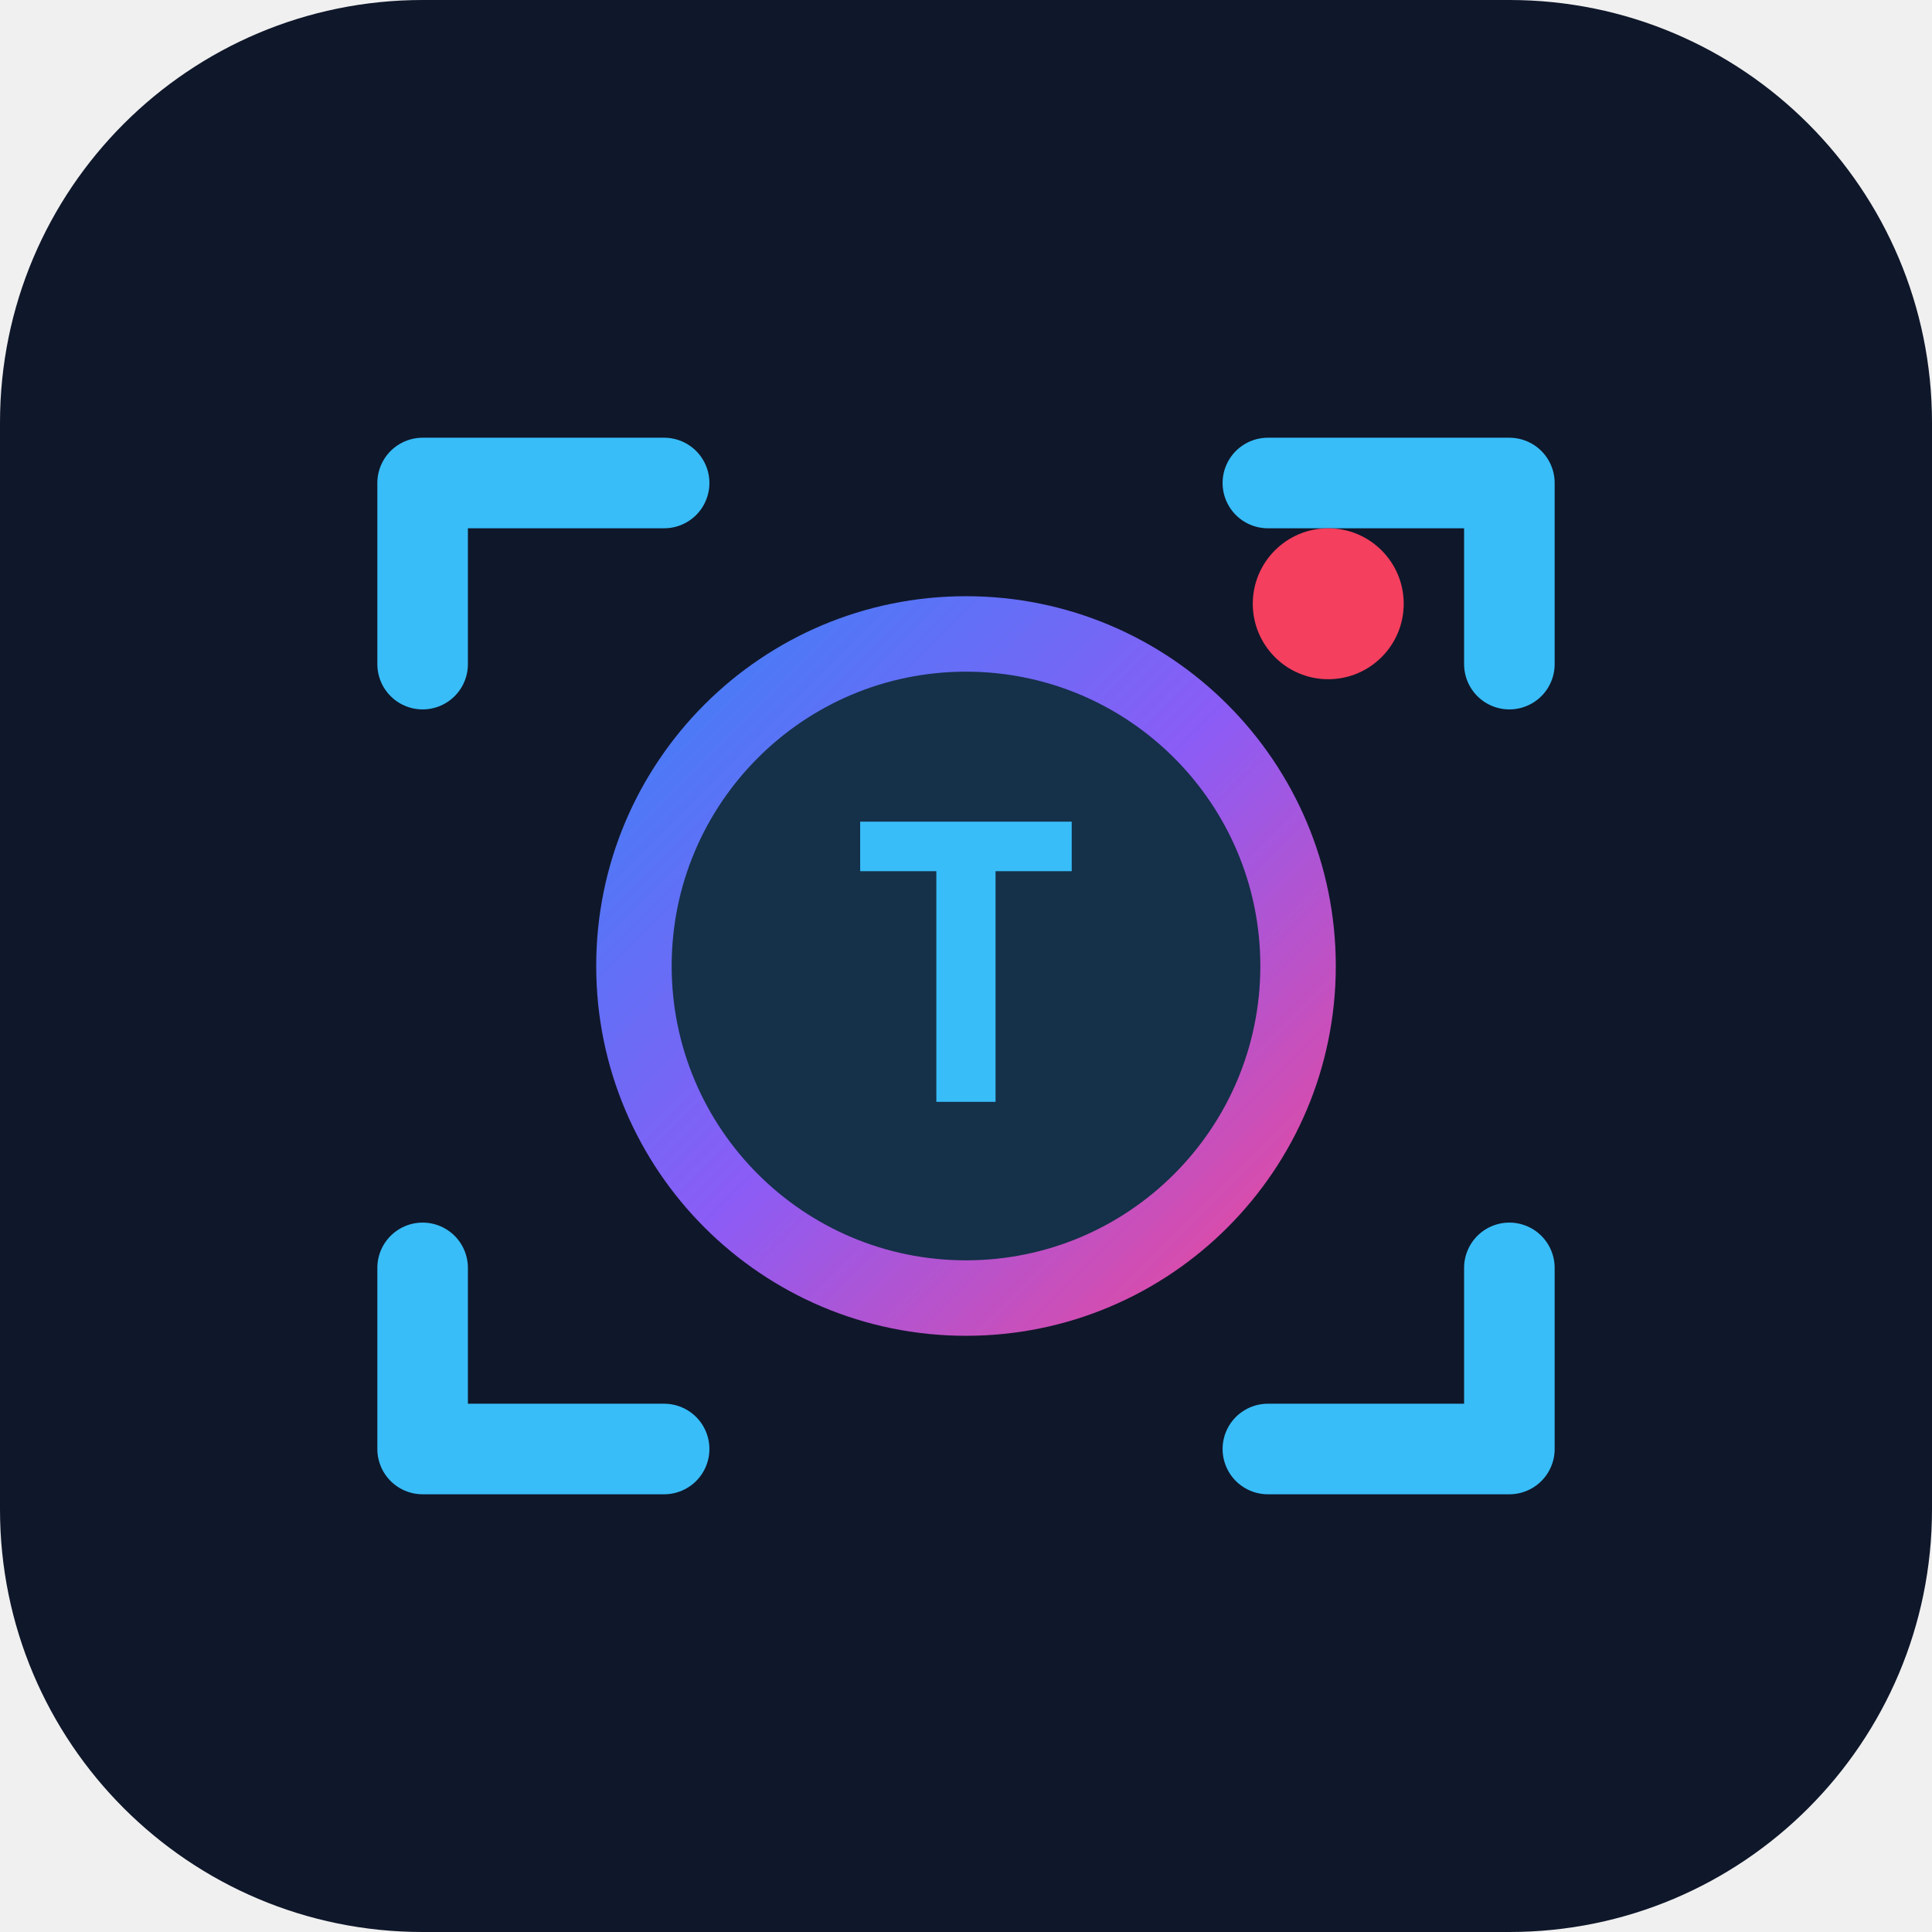
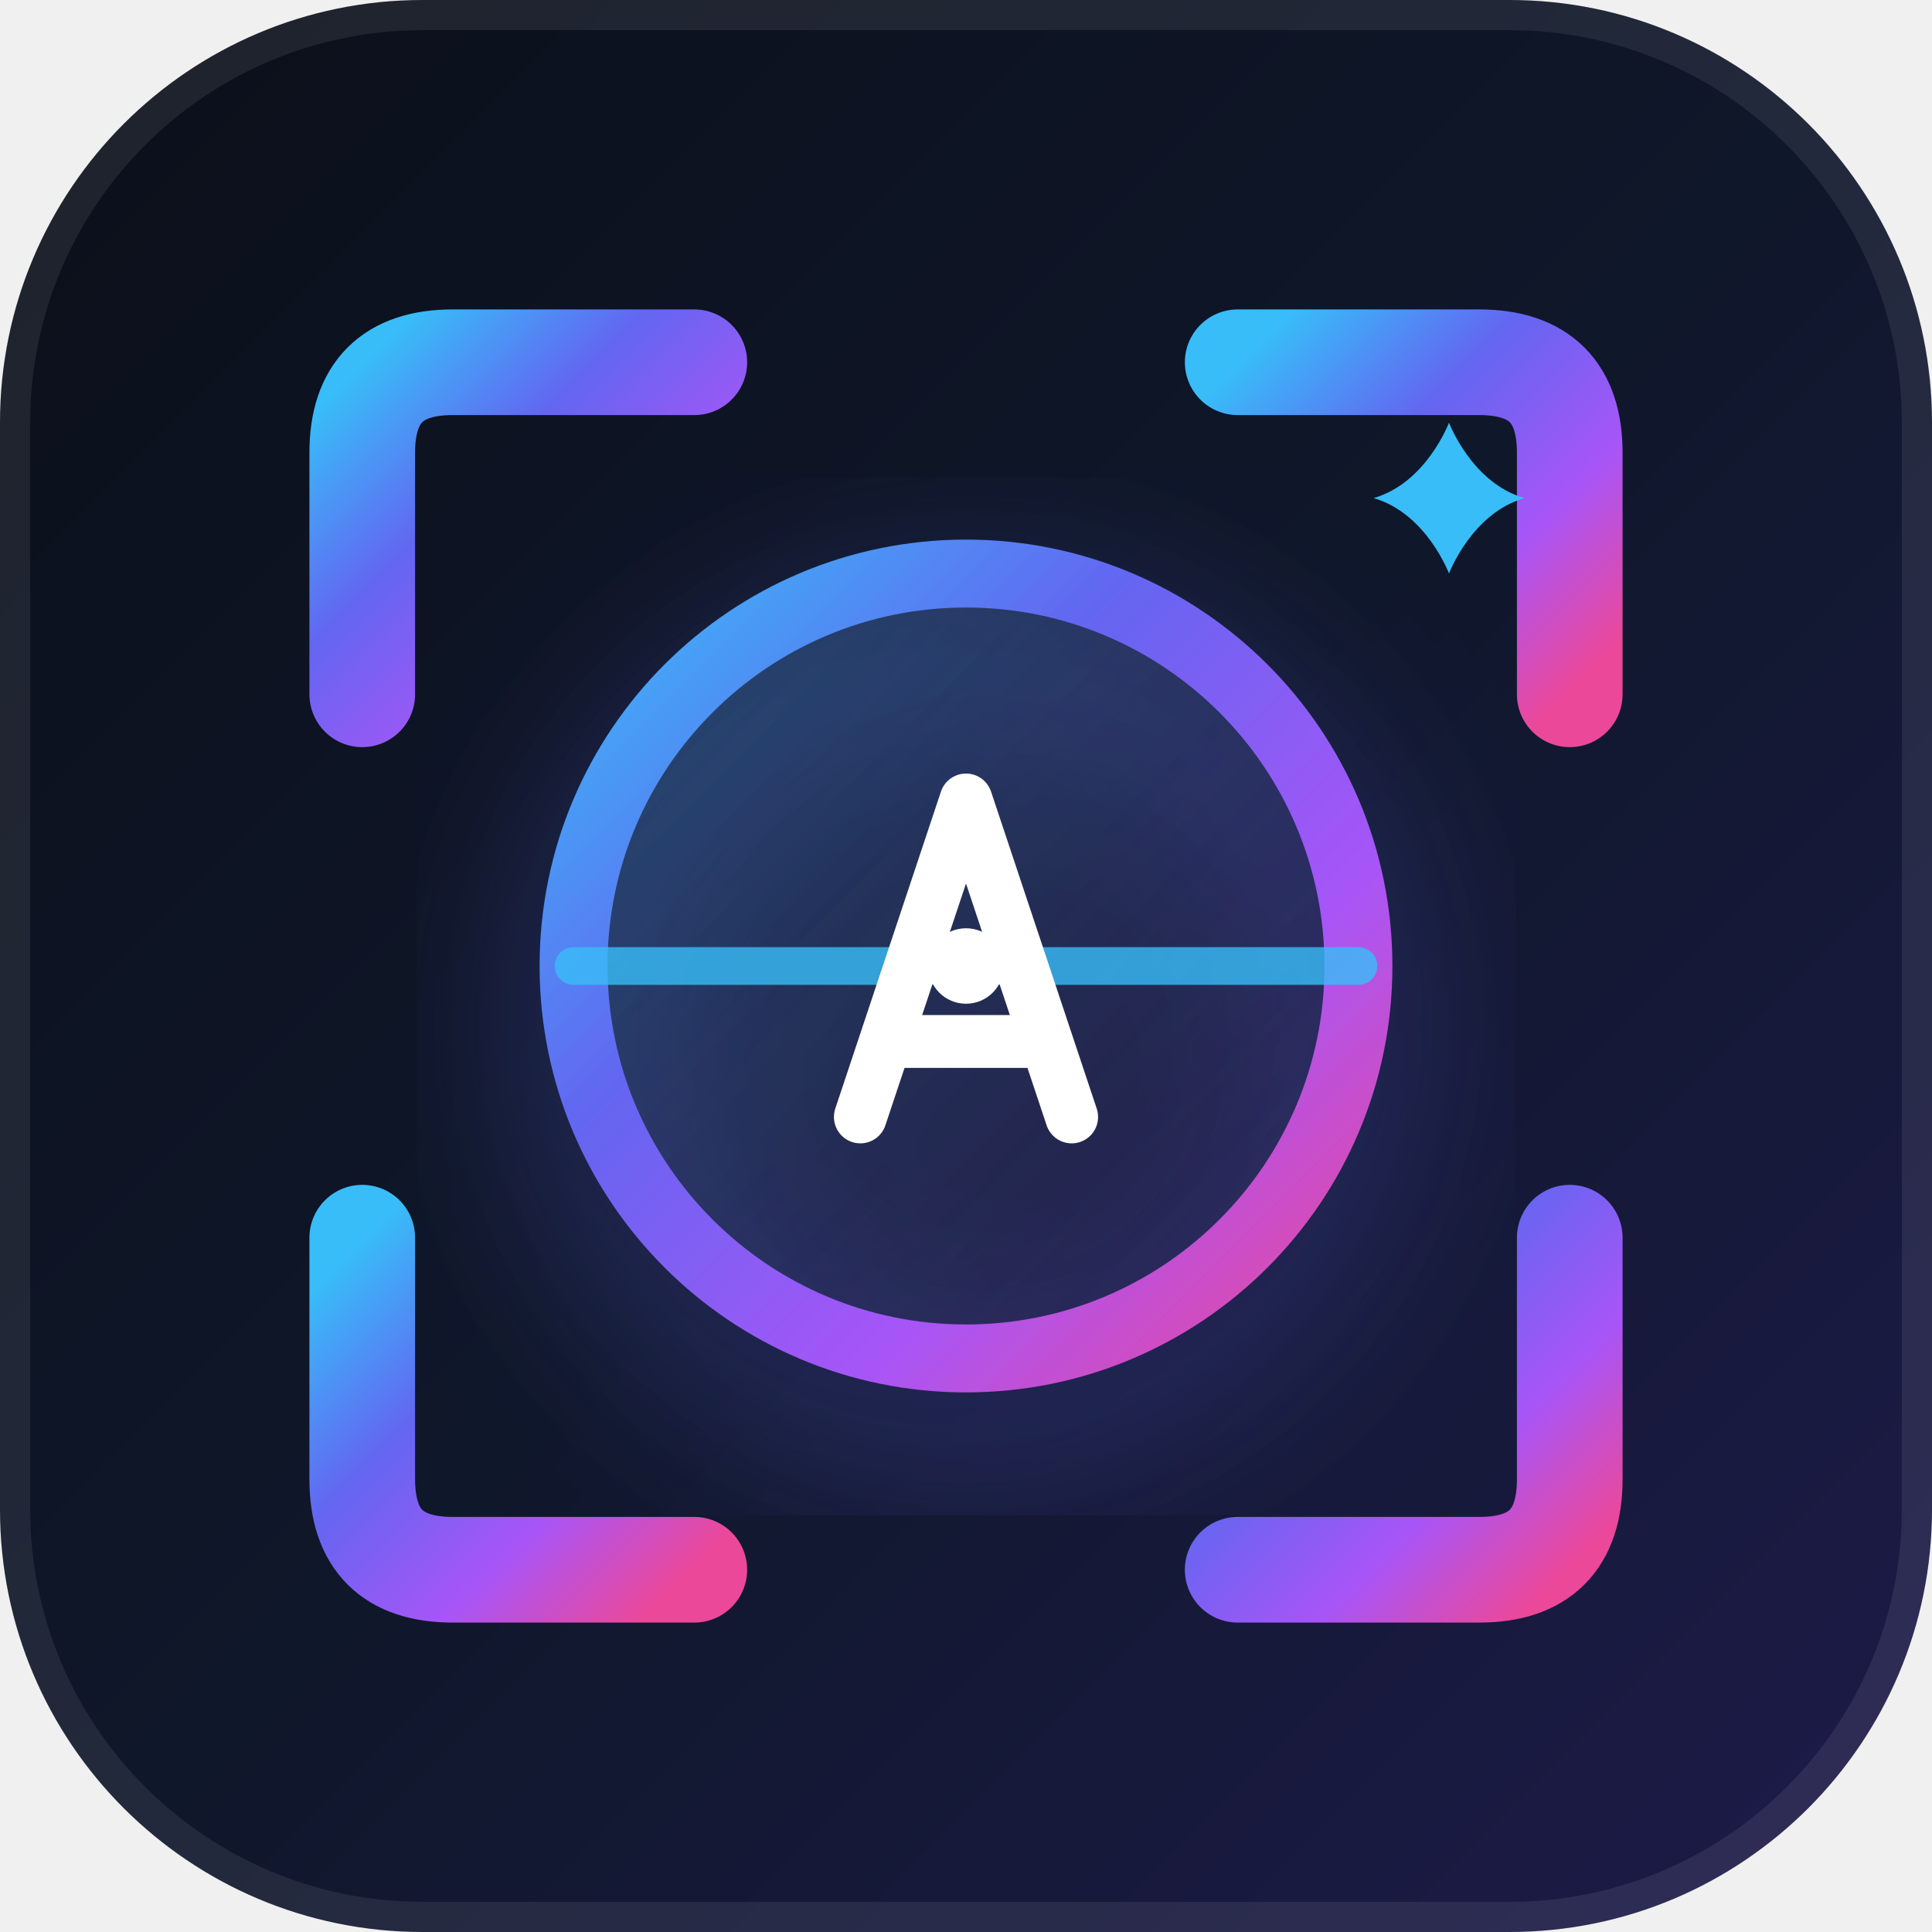
- <svg xmlns="http://www.w3.org/2000/svg" viewBox="0 0 128 128">
+ <svg xmlns="http://www.w3.org/2000/svg" viewBox="0 0 128 128" fill="none">
  <defs>
-     <linearGradient id="grad" x1="0%" y1="0%" x2="100%" y2="100%">
-       <stop offset="0%" stop-color="#3b82f6" />
-       <stop offset="50%" stop-color="#8b5cf6" />
+     <linearGradient id="bgGrad" x1="0%" y1="0%" x2="100%" y2="100%">
+       <stop offset="0%" stop-color="#0b0f19" />
+       <stop offset="50%" stop-color="#0f172a" />
+       <stop offset="100%" stop-color="#1e1b4b" />
+     </linearGradient>
+     <linearGradient id="lensGrad" x1="0%" y1="0%" x2="100%" y2="100%">
+       <stop offset="0%" stop-color="#38bdf8" />
+       <stop offset="35%" stop-color="#6366f1" />
+       <stop offset="70%" stop-color="#a855f7" />
      <stop offset="100%" stop-color="#ec4899" />
    </linearGradient>
+     <linearGradient id="innerGlow" x1="0%" y1="0%" x2="100%" y2="100%">
+       <stop offset="0%" stop-color="#38bdf8" stop-opacity="0.25" />
+       <stop offset="100%" stop-color="#a855f7" stop-opacity="0.05" />
+     </linearGradient>
+     <filter id="glow" x="-20%" y="-20%" width="140%" height="140%">
+       <feDropShadow dx="0" dy="4" stdDeviation="6" flood-color="#6366f1" flood-opacity="0.45" />
+     </filter>
  </defs>
-   <rect width="128" height="128" rx="28" fill="#0f172a" />
-   <path d="M28 44 V32 H44" stroke="#38bdf8" stroke-width="6" stroke-linecap="round" stroke-linejoin="round" fill="none" />
-   <path d="M100 44 V32 H84" stroke="#38bdf8" stroke-width="6" stroke-linecap="round" stroke-linejoin="round" fill="none" />
-   <path d="M28 84 V96 H44" stroke="#38bdf8" stroke-width="6" stroke-linecap="round" stroke-linejoin="round" fill="none" />
-   <path d="M100 84 V96 H84" stroke="#38bdf8" stroke-width="6" stroke-linecap="round" stroke-linejoin="round" fill="none" />
-   <circle cx="64" cy="64" r="22" stroke="url(#grad)" stroke-width="5" fill="rgba(56, 189, 248, 0.15)" />
-   <text x="64" y="73" font-family="Segoe UI, sans-serif" font-size="26" font-weight="bold" fill="#38bdf8" text-anchor="middle">T</text>
-   <circle cx="88" cy="40" r="5" fill="#f43f5e" />
+   <rect width="128" height="128" rx="28" fill="url(#bgGrad)" />
+   <rect x="1" y="1" width="126" height="126" rx="27" stroke="rgba(255,255,255,0.08)" stroke-width="2" fill="none" />
+   <g stroke="url(#lensGrad)" stroke-width="7" stroke-linecap="round" stroke-linejoin="round">
+     <path d="M24 46 V30 C24 26 26 24 30 24 H46" />
+     <path d="M104 46 V30 C104 26 102 24 98 24 H82" />
+     <path d="M24 82 V98 C24 102 26 104 30 104 H46" />
+     <path d="M104 82 V98 C104 102 102 104 98 104 H82" />
+   </g>
+   <circle cx="64" cy="64" r="26" fill="url(#innerGlow)" stroke="url(#lensGrad)" stroke-width="4.5" filter="url(#glow)" />
+   <line x1="38" y1="64" x2="90" y2="64" stroke="#38bdf8" stroke-width="2.5" stroke-linecap="round" opacity="0.8" />
+   <circle cx="64" cy="64" r="2.5" fill="#ffffff" />
+   <path d="M57 74 L64 53 L71 74 M59 69 H69" stroke="#ffffff" stroke-width="3.5" stroke-linecap="round" stroke-linejoin="round" />
+   <path d="M96 28 C96 28 97.5 32 101 33 C97.5 34 96 38 96 38 C96 38 94.5 34 91 33 C94.5 32 96 28 96 28 Z" fill="#38bdf8" />
</svg>
